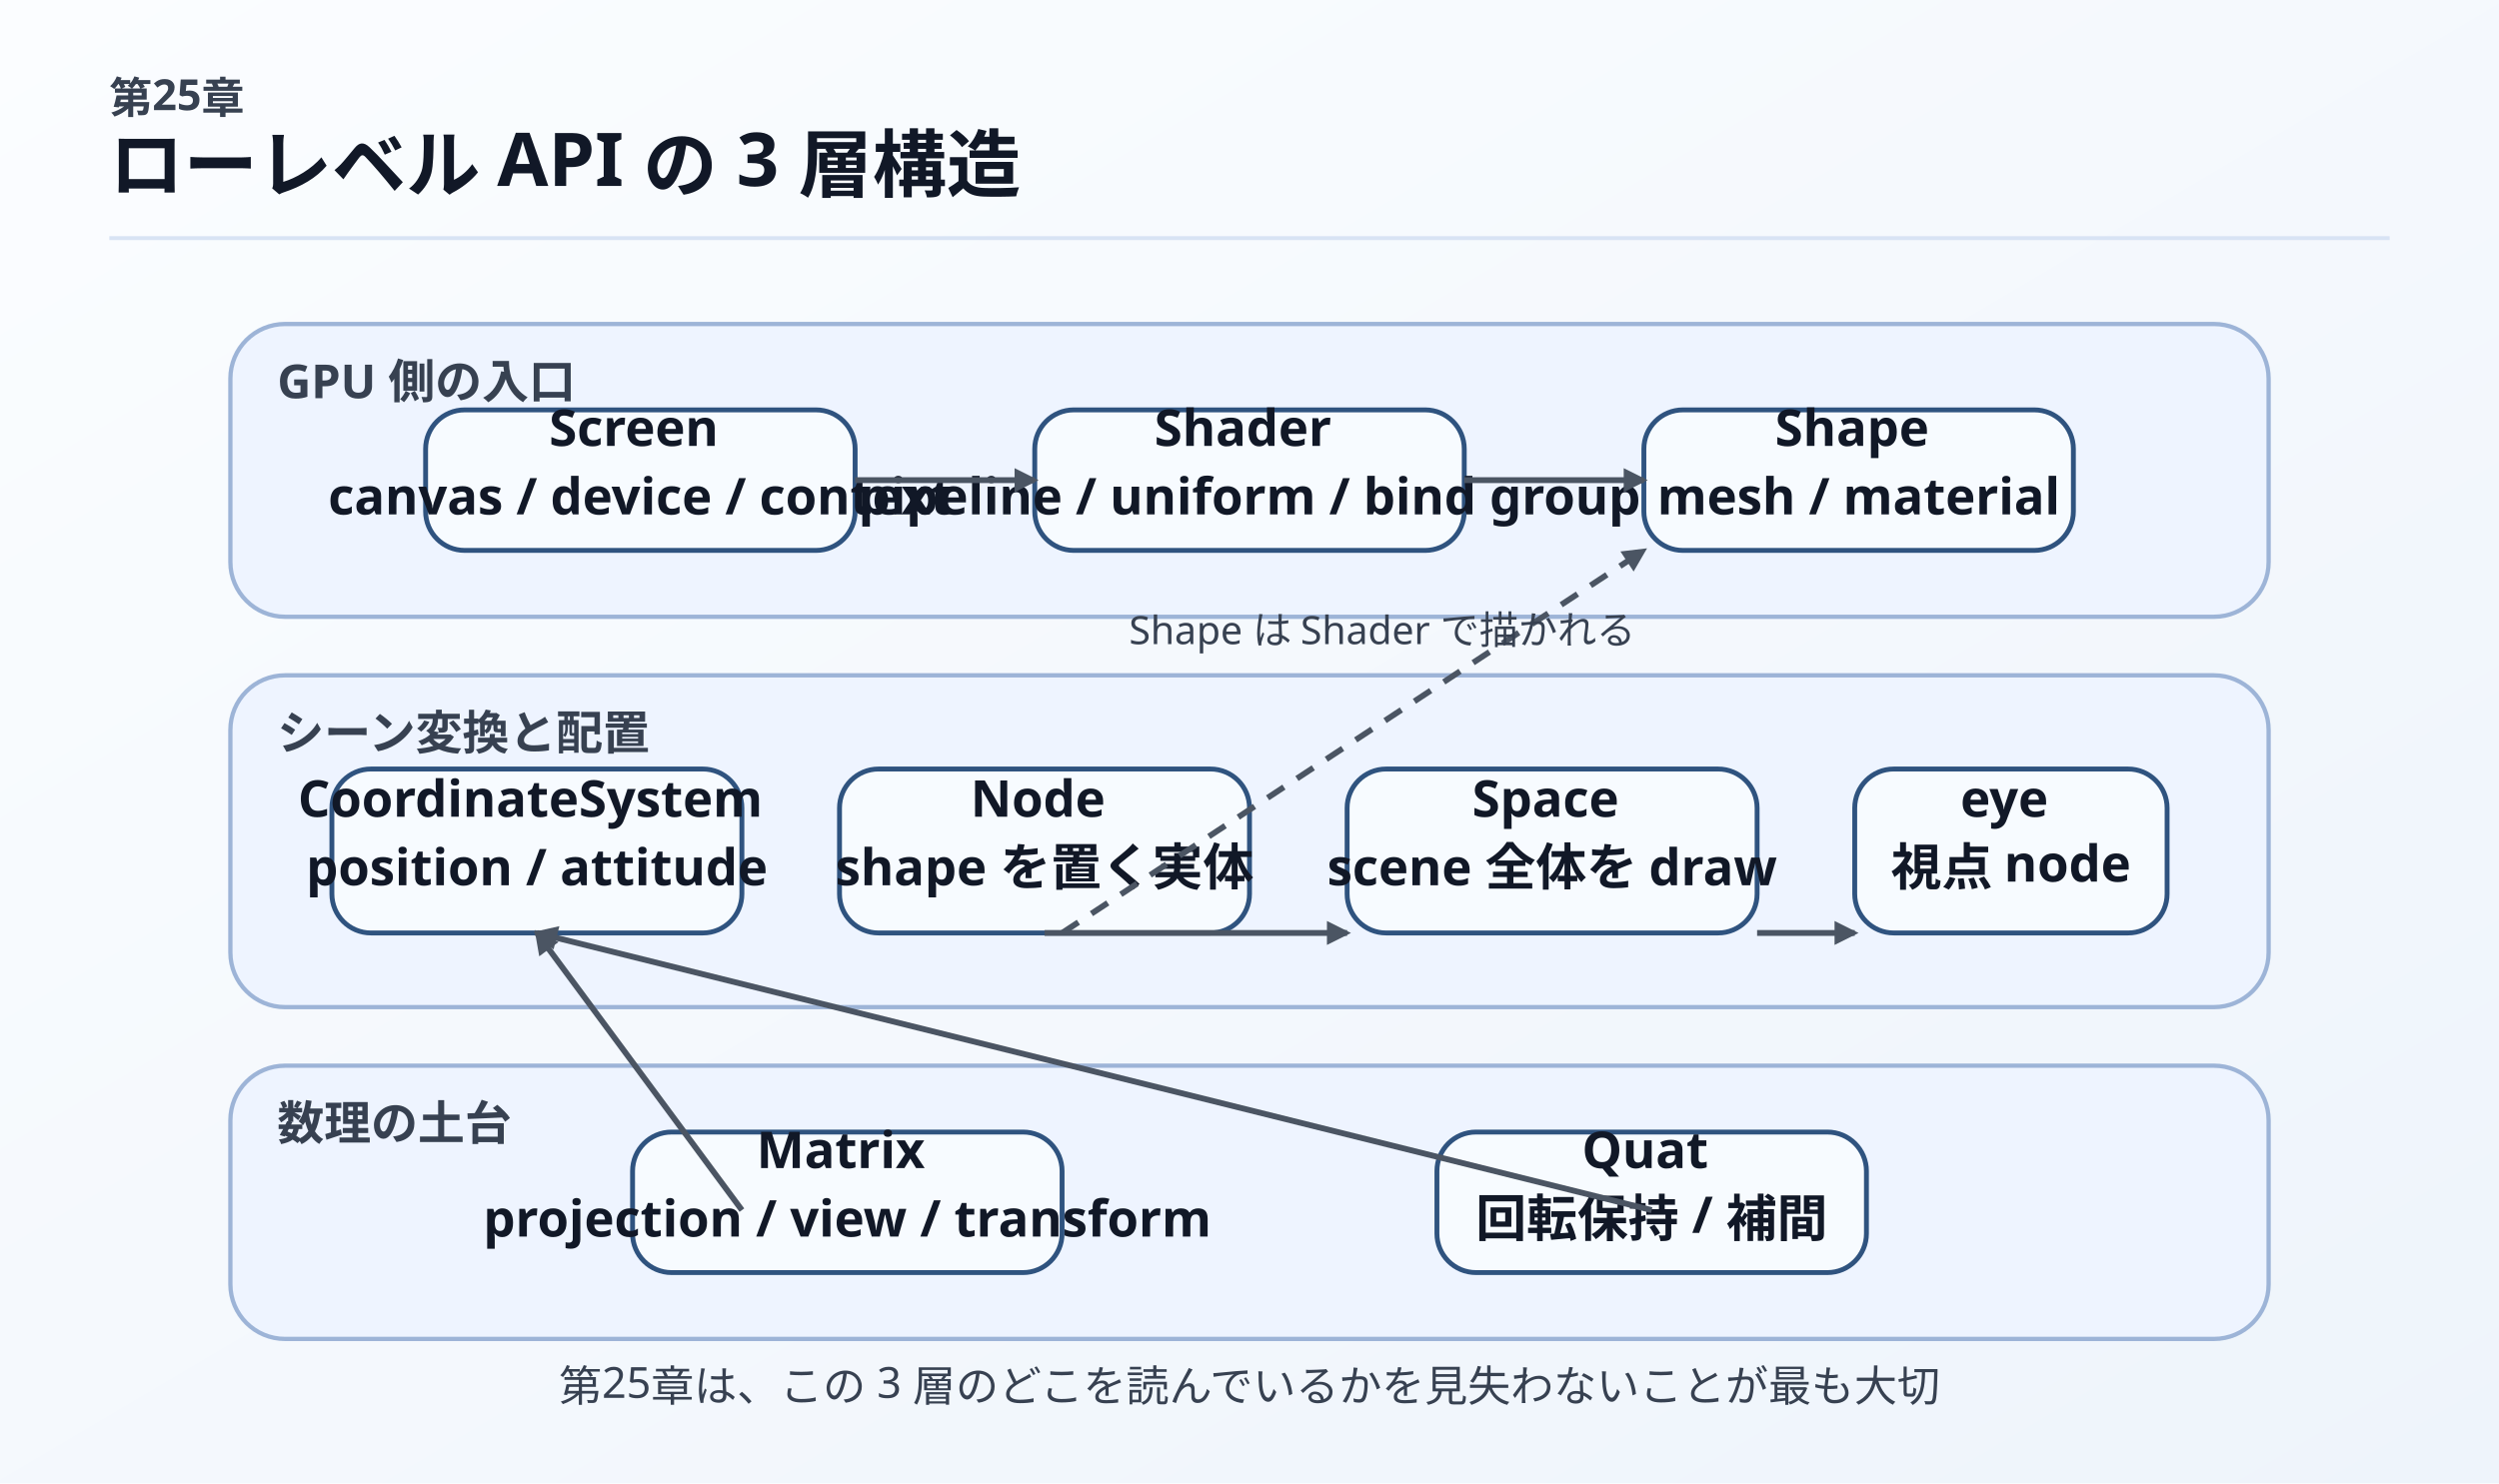
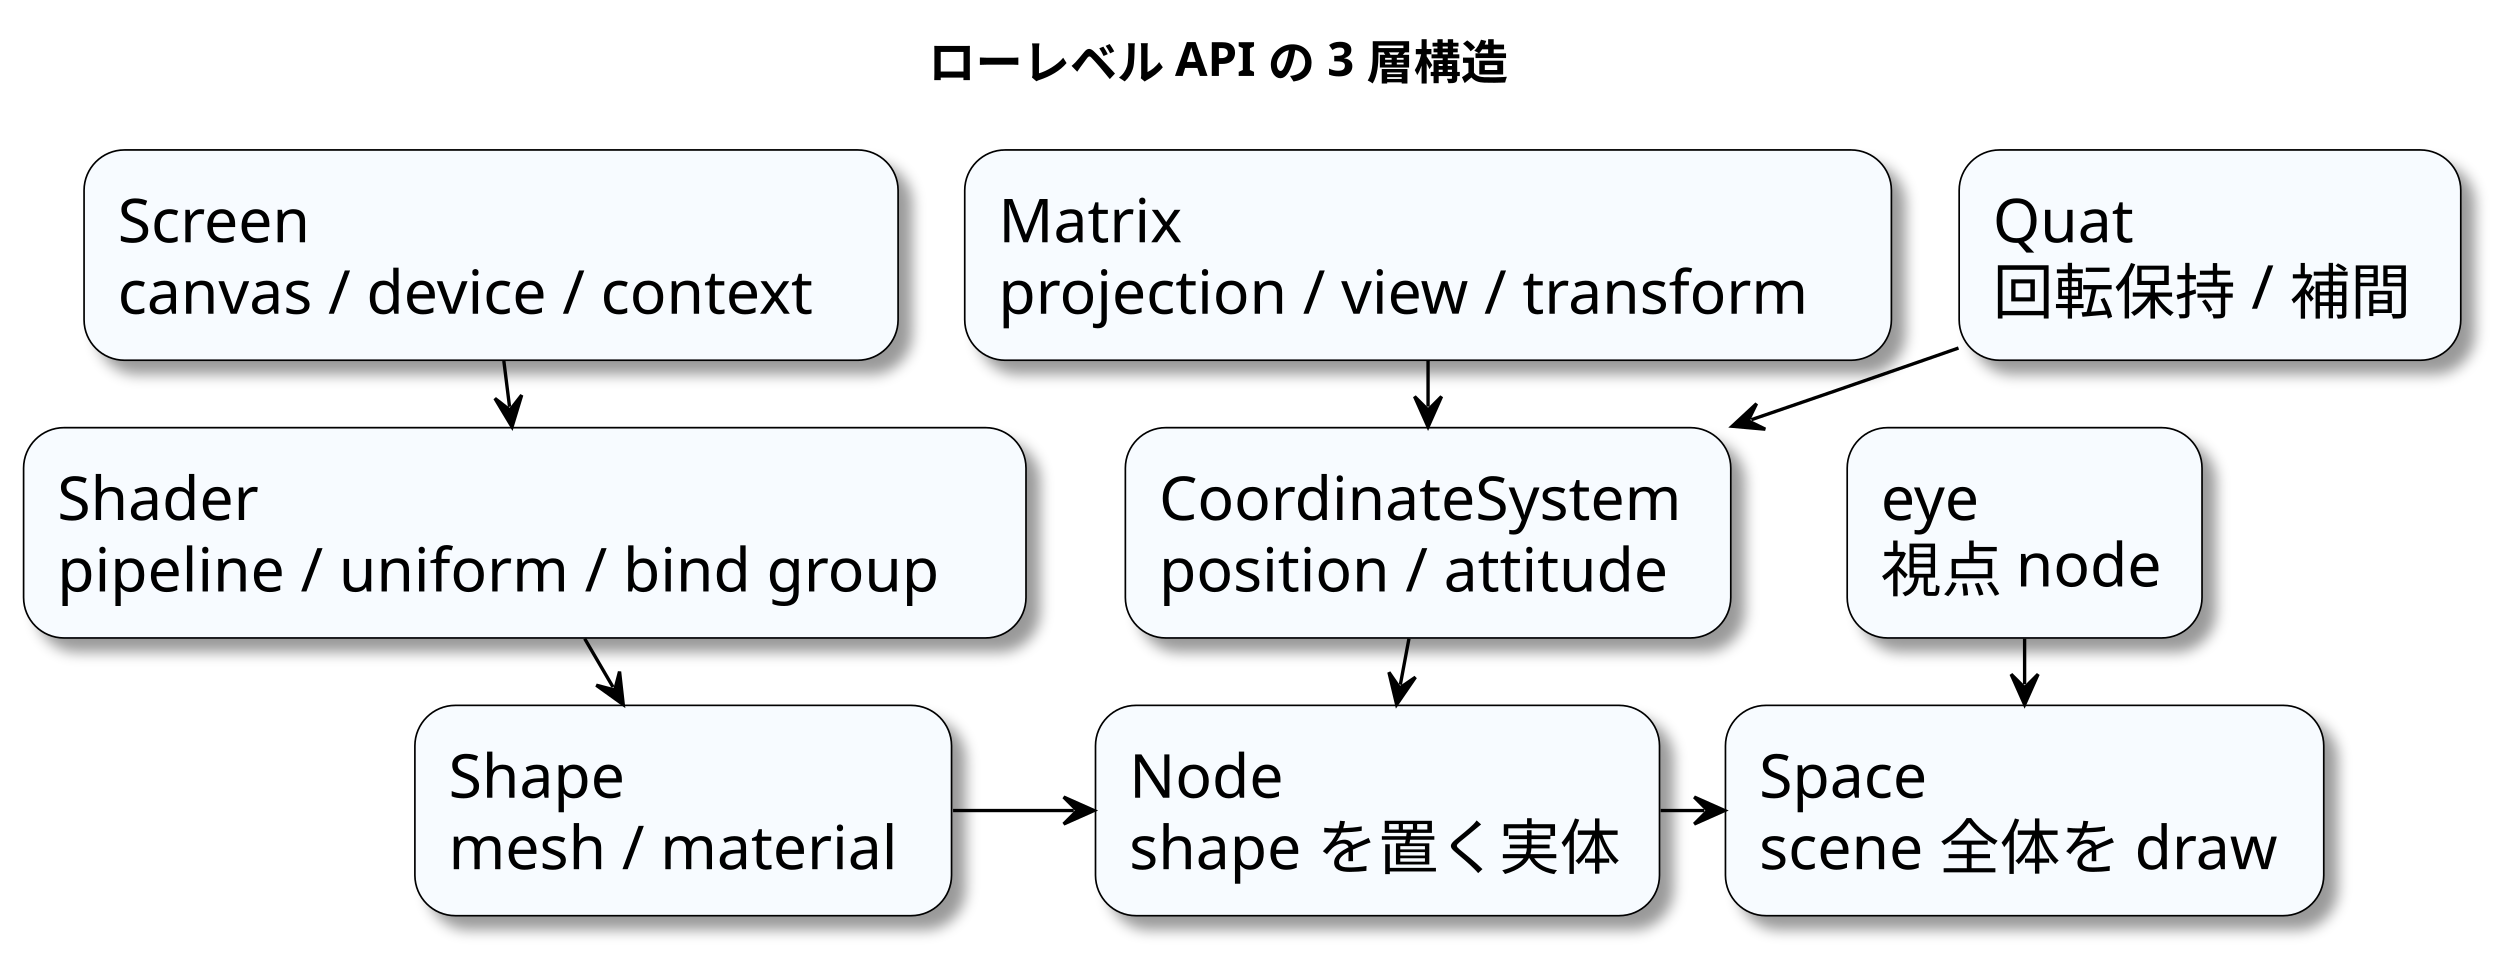
- <svg xmlns="http://www.w3.org/2000/svg" width="1280" height="760" viewBox="0 0 1280 760" role="img" aria-label="ローレベル API の 3 層構造">
+ <svg xmlns="http://www.w3.org/2000/svg" contentStyleType="text/css" data-diagram-type="DESCRIPTION" height="442.188px" preserveAspectRatio="none" style="width:1159px;height:442px;background:#FFFFFF;" version="1.1" viewBox="0 0 1159 442" width="1159.375px" zoomAndPan="magnify">
  <defs>
-     <linearGradient id="bg" x1="0" y1="0" x2="1" y2="1">
-       <stop offset="0%" stop-color="#fbfdff" />
-       <stop offset="100%" stop-color="#eef4fb" />
-     </linearGradient>
-     <marker id="arrow" viewBox="0 0 10 10" refX="8.4" refY="5" markerWidth="4.1" markerHeight="4.1" orient="auto-start-reverse">
-       <path d="M 0 0 L 10 5 L 0 10 z" fill="context-stroke" />
-     </marker>
+     <filter height="300%" id="fwghxg4xvxroh" width="300%" x="-1" y="-1">
+       <feGaussianBlur result="blurOut" stdDeviation="3.125" />
+       <feColorMatrix in="blurOut" result="blurOut2" type="matrix" values="0 0 0 0 0 0 0 0 0 0 0 0 0 0 0 0 0 0 .4 0" />
+       <feOffset dx="6.25" dy="6.25" in="blurOut2" result="blurOut3" />
+       <feBlend in="SourceGraphic" in2="blurOut3" mode="normal" />
+     </filter>
  </defs>
-   <rect width="1280" height="760" fill="url(#bg)" />
-   <text x="56" y="58" text-anchor="start" font-size="22" font-weight="700" fill="#374151" font-family="'Segoe UI', 'Hiragino Sans', 'Yu Gothic UI', sans-serif">
-     <tspan x="56" dy="0">第25章</tspan>
-   </text>
-   <text x="56" y="98" text-anchor="start" font-size="38" font-weight="700" fill="#111827" font-family="'Segoe UI', 'Hiragino Sans', 'Yu Gothic UI', sans-serif">
-     <tspan x="56" dy="0">ローレベル API の 3 層構造</tspan>
-   </text>
-   <line x1="56" y1="122" x2="1224" y2="122" stroke="#d8e3f4" stroke-width="2" />
-   <rect x="118" y="166" width="1044" height="150" rx="28" ry="28" fill="#eef4ff" stroke="#9db4d7" stroke-width="2.2" />
-   <text x="142" y="204" text-anchor="start" font-size="24" font-weight="700" fill="#374151" font-family="'Segoe UI', 'Hiragino Sans', 'Yu Gothic UI', sans-serif">
-     <tspan x="142" dy="0">GPU 側の入口</tspan>
-   </text>
-   <rect x="118" y="346" width="1044" height="170" rx="28" ry="28" fill="#eef4ff" stroke="#9db4d7" stroke-width="2.2" />
-   <text x="142" y="384" text-anchor="start" font-size="24" font-weight="700" fill="#374151" font-family="'Segoe UI', 'Hiragino Sans', 'Yu Gothic UI', sans-serif">
-     <tspan x="142" dy="0">シーン変換と配置</tspan>
-   </text>
-   <rect x="118" y="546" width="1044" height="140" rx="28" ry="28" fill="#eef4ff" stroke="#9db4d7" stroke-width="2.2" />
-   <text x="142" y="584" text-anchor="start" font-size="24" font-weight="700" fill="#374151" font-family="'Segoe UI', 'Hiragino Sans', 'Yu Gothic UI', sans-serif">
-     <tspan x="142" dy="0">数理の土台</tspan>
-   </text>
-   <rect x="218" y="210" width="220" height="72" rx="20" ry="20" fill="#f7fbff" stroke="#2f537f" stroke-width="2.5" />
-   <text x="328" y="246" text-anchor="middle" font-size="26" font-weight="600" fill="#111827" font-family="'Segoe UI', 'Hiragino Sans', 'Yu Gothic UI', sans-serif">
-     <tspan x="328" dy="-0.675em">Screen</tspan>
-     <tspan x="328" dy="1.35em">canvas / device / context</tspan>
-   </text>
-   <rect x="530" y="210" width="220" height="72" rx="20" ry="20" fill="#f7fbff" stroke="#2f537f" stroke-width="2.5" />
-   <text x="640" y="246" text-anchor="middle" font-size="26" font-weight="600" fill="#111827" font-family="'Segoe UI', 'Hiragino Sans', 'Yu Gothic UI', sans-serif">
-     <tspan x="640" dy="-0.675em">Shader</tspan>
-     <tspan x="640" dy="1.35em">pipeline / uniform / bind group</tspan>
-   </text>
-   <rect x="842" y="210" width="220" height="72" rx="20" ry="20" fill="#f7fbff" stroke="#2f537f" stroke-width="2.5" />
-   <text x="952" y="246" text-anchor="middle" font-size="26" font-weight="600" fill="#111827" font-family="'Segoe UI', 'Hiragino Sans', 'Yu Gothic UI', sans-serif">
-     <tspan x="952" dy="-0.675em">Shape</tspan>
-     <tspan x="952" dy="1.35em">mesh / material</tspan>
-   </text>
-   <rect x="170" y="394" width="210" height="84" rx="20" ry="20" fill="#f7fbff" stroke="#2f537f" stroke-width="2.5" />
-   <text x="275" y="436" text-anchor="middle" font-size="26" font-weight="600" fill="#111827" font-family="'Segoe UI', 'Hiragino Sans', 'Yu Gothic UI', sans-serif">
-     <tspan x="275" dy="-0.675em">CoordinateSystem</tspan>
-     <tspan x="275" dy="1.35em">position / attitude</tspan>
-   </text>
-   <rect x="430" y="394" width="210" height="84" rx="20" ry="20" fill="#f7fbff" stroke="#2f537f" stroke-width="2.5" />
-   <text x="535" y="436" text-anchor="middle" font-size="26" font-weight="600" fill="#111827" font-family="'Segoe UI', 'Hiragino Sans', 'Yu Gothic UI', sans-serif">
-     <tspan x="535" dy="-0.675em">Node</tspan>
-     <tspan x="535" dy="1.35em">shape を置く実体</tspan>
-   </text>
-   <rect x="690" y="394" width="210" height="84" rx="20" ry="20" fill="#f7fbff" stroke="#2f537f" stroke-width="2.5" />
-   <text x="795" y="436" text-anchor="middle" font-size="26" font-weight="600" fill="#111827" font-family="'Segoe UI', 'Hiragino Sans', 'Yu Gothic UI', sans-serif">
-     <tspan x="795" dy="-0.675em">Space</tspan>
-     <tspan x="795" dy="1.35em">scene 全体を draw</tspan>
-   </text>
-   <rect x="950" y="394" width="160" height="84" rx="20" ry="20" fill="#f7fbff" stroke="#2f537f" stroke-width="2.5" />
-   <text x="1030" y="436" text-anchor="middle" font-size="26" font-weight="600" fill="#111827" font-family="'Segoe UI', 'Hiragino Sans', 'Yu Gothic UI', sans-serif">
-     <tspan x="1030" dy="-0.675em">eye</tspan>
-     <tspan x="1030" dy="1.35em">視点 node</tspan>
-   </text>
-   <rect x="324" y="580" width="220" height="72" rx="20" ry="20" fill="#f7fbff" stroke="#2f537f" stroke-width="2.5" />
-   <text x="434" y="616" text-anchor="middle" font-size="26" font-weight="600" fill="#111827" font-family="'Segoe UI', 'Hiragino Sans', 'Yu Gothic UI', sans-serif">
-     <tspan x="434" dy="-0.675em">Matrix</tspan>
-     <tspan x="434" dy="1.35em">projection / view / transform</tspan>
-   </text>
-   <rect x="736" y="580" width="220" height="72" rx="20" ry="20" fill="#f7fbff" stroke="#2f537f" stroke-width="2.5" />
-   <text x="846" y="616" text-anchor="middle" font-size="26" font-weight="600" fill="#111827" font-family="'Segoe UI', 'Hiragino Sans', 'Yu Gothic UI', sans-serif">
-     <tspan x="846" dy="-0.675em">Quat</tspan>
-     <tspan x="846" dy="1.35em">回転保持 / 補間</tspan>
-   </text>
-   <line x1="438" y1="246" x2="530" y2="246" stroke="#4b5563" stroke-width="3" marker-end="url(#arrow)" />
-   <line x1="750" y1="246" x2="842" y2="246" stroke="#4b5563" stroke-width="3" marker-end="url(#arrow)" />
-   <line x1="544" y1="478" x2="842" y2="282" stroke="#4b5563" stroke-width="3" stroke-dasharray="10 8" marker-end="url(#arrow)" />
-   <text x="708" y="330" text-anchor="middle" font-size="20" font-weight="500" fill="#374151" font-family="'Segoe UI', 'Hiragino Sans', 'Yu Gothic UI', sans-serif">
-     <tspan x="708" dy="0">Shape は Shader で描かれる</tspan>
-   </text>
-   <line x1="380" y1="620" x2="275" y2="478" stroke="#4b5563" stroke-width="3" marker-end="url(#arrow)" />
-   <line x1="846" y1="620" x2="275" y2="478" stroke="#4b5563" stroke-width="3" marker-end="url(#arrow)" />
-   <line x1="535" y1="478" x2="690" y2="478" stroke="#4b5563" stroke-width="3" marker-end="url(#arrow)" />
-   <line x1="900" y1="478" x2="950" y2="478" stroke="#4b5563" stroke-width="3" marker-end="url(#arrow)" />
-   <text x="640" y="718" text-anchor="middle" font-size="22" font-weight="500" fill="#374151" font-family="'Segoe UI', 'Hiragino Sans', 'Yu Gothic UI', sans-serif">
-     <tspan x="640" dy="0">第25章は、この 3 層のどこを読んでいるかを見失わないことが最も大切</tspan>
-   </text>
+   <g>
+     <g class="title" data-source-line="1">
+       <text fill="#000000" font-family="Yu Gothic UI" font-size="21.875" font-weight="bold" lengthAdjust="spacing" textLength="276.92" x="430.384" y="36.774">ローレベル API の 3 層構造</text>
+     </g>
+     <g class="entity" data-entity="Screen" data-source-line="19" data-uid="ent0002" id="entity_Screen">
+       <rect fill="#F7FBFF" filter="url(#fwghxg4xvxroh)" height="97.498" rx="18.75" ry="18.75" style="stroke:#000000;stroke-width:0.781;" width="377.388" x="38.969" y="69.513" />
+       <text fill="#000000" font-family="Yu Gothic UI" font-size="28.125" lengthAdjust="spacing" textLength="89.854" x="54.594" y="112.329">Screen</text>
+       <text fill="#000000" font-family="Yu Gothic UI" font-size="28.125" lengthAdjust="spacing" textLength="346.138" x="54.594" y="145.453">canvas / device / context</text>
+     </g>
+     <g class="entity" data-entity="Shader" data-source-line="20" data-uid="ent0003" id="entity_Shader">
+       <rect fill="#F7FBFF" filter="url(#fwghxg4xvxroh)" height="97.498" rx="18.75" ry="18.75" style="stroke:#000000;stroke-width:0.781;" width="464.716" x="10.938" y="198.263" />
+       <text fill="#000000" font-family="Yu Gothic UI" font-size="28.125" lengthAdjust="spacing" textLength="93.013" x="26.562" y="241.079">Shader</text>
+       <text fill="#000000" font-family="Yu Gothic UI" font-size="28.125" lengthAdjust="spacing" textLength="433.466" x="26.562" y="274.203">pipeline / uniform / bind group</text>
+     </g>
+     <g class="entity" data-entity="Shape" data-source-line="21" data-uid="ent0004" id="entity_Shape">
+       <rect fill="#F7FBFF" filter="url(#fwghxg4xvxroh)" height="97.498" rx="18.75" ry="18.75" style="stroke:#000000;stroke-width:0.781;" width="248.793" x="192.344" y="327.013" />
+       <text fill="#000000" font-family="Yu Gothic UI" font-size="28.125" lengthAdjust="spacing" textLength="81.505" x="207.969" y="369.829">Shape</text>
+       <text fill="#000000" font-family="Yu Gothic UI" font-size="28.125" lengthAdjust="spacing" textLength="217.543" x="207.969" y="402.953">mesh / material</text>
+     </g>
+     <g class="entity" data-entity="CoordinateSystem" data-source-line="22" data-uid="ent0005" id="entity_CoordinateSystem">
+       <rect fill="#F7FBFF" filter="url(#fwghxg4xvxroh)" height="97.498" rx="18.75" ry="18.75" style="stroke:#000000;stroke-width:0.781;" width="280.667" x="521.719" y="198.263" />
+       <text fill="#000000" font-family="Yu Gothic UI" font-size="28.125" lengthAdjust="spacing" textLength="247.151" x="537.344" y="241.079">CoordinateSystem</text>
+       <text fill="#000000" font-family="Yu Gothic UI" font-size="28.125" lengthAdjust="spacing" textLength="249.417" x="537.344" y="274.203">position / attitude</text>
+     </g>
+     <g class="entity" data-entity="Node" data-source-line="23" data-uid="ent0006" id="entity_Node">
+       <rect fill="#F7FBFF" filter="url(#fwghxg4xvxroh)" height="97.498" rx="18.75" ry="18.75" style="stroke:#000000;stroke-width:0.781;" width="261.469" x="507.875" y="327.013" />
+       <text fill="#000000" font-family="Yu Gothic UI" font-size="28.125" lengthAdjust="spacing" textLength="71.425" x="523.5" y="369.829">Node</text>
+       <text fill="#000000" font-family="Yu Gothic UI" font-size="28.125" lengthAdjust="spacing" textLength="230.219" x="523.5" y="402.953">shape を置く実体</text>
+     </g>
+     <g class="entity" data-entity="Space" data-source-line="24" data-uid="ent0007" id="entity_Space">
+       <rect fill="#F7FBFF" filter="url(#fwghxg4xvxroh)" height="97.498" rx="18.75" ry="18.75" style="stroke:#000000;stroke-width:0.781;" width="277.371" x="799.922" y="327.013" />
+       <text fill="#000000" font-family="Yu Gothic UI" font-size="28.125" lengthAdjust="spacing" textLength="78.456" x="815.547" y="369.829">Space</text>
+       <text fill="#000000" font-family="Yu Gothic UI" font-size="28.125" lengthAdjust="spacing" textLength="246.121" x="815.547" y="402.953">scene 全体を draw</text>
+     </g>
+     <g class="entity" data-entity="Eye" data-source-line="25" data-uid="ent0008" id="entity_Eye">
+       <rect fill="#F7FBFF" filter="url(#fwghxg4xvxroh)" height="97.498" rx="18.75" ry="18.75" style="stroke:#000000;stroke-width:0.781;" width="164.5" x="856.359" y="198.263" />
+       <text fill="#000000" font-family="Yu Gothic UI" font-size="28.125" lengthAdjust="spacing" textLength="46.033" x="871.984" y="241.079">eye</text>
+       <text fill="#000000" font-family="Yu Gothic UI" font-size="28.125" lengthAdjust="spacing" textLength="133.25" x="871.984" y="274.203">視点 node</text>
+     </g>
+     <g class="entity" data-entity="Matrix" data-source-line="26" data-uid="ent0009" id="entity_Matrix">
+       <rect fill="#F7FBFF" filter="url(#fwghxg4xvxroh)" height="97.498" rx="18.75" ry="18.75" style="stroke:#000000;stroke-width:0.781;" width="429.601" x="447.25" y="69.513" />
+       <text fill="#000000" font-family="Yu Gothic UI" font-size="28.125" lengthAdjust="spacing" textLength="87.163" x="462.875" y="112.329">Matrix</text>
+       <text fill="#000000" font-family="Yu Gothic UI" font-size="28.125" lengthAdjust="spacing" textLength="398.351" x="462.875" y="145.453">projection / view / transform</text>
+     </g>
+     <g class="entity" data-entity="Quat" data-source-line="27" data-uid="ent0010" id="entity_Quat">
+       <rect fill="#F7FBFF" filter="url(#fwghxg4xvxroh)" height="97.498" rx="18.75" ry="18.75" style="stroke:#000000;stroke-width:0.781;" width="232.547" x="908.266" y="69.513" />
+       <text fill="#000000" font-family="Yu Gothic UI" font-size="28.125" lengthAdjust="spacing" textLength="65.355" x="923.891" y="112.329">Quat</text>
+       <text fill="#000000" font-family="Yu Gothic UI" font-size="28.125" lengthAdjust="spacing" textLength="201.297" x="923.891" y="145.453">回転保持 / 補間</text>
+     </g>
+     <g class="link" data-entity-1="Screen" data-entity-2="Shader" data-source-line="38" data-uid="lnk11" id="link_Screen_Shader">
+       <path d="M233.578,167.325 C234.828,177.325 234.992,178.584 236.226,188.584" fill="none" id="Screen-to-Shader" style="stroke:#000000;stroke-width:1.562;" />
+       <polygon fill="#000000" points="237.375,197.888,241.855,183.166,236.418,190.134,229.449,184.697,237.375,197.888" style="stroke:#000000;stroke-width:1.562;" />
+     </g>
+     <g class="link" data-entity-1="Shader" data-entity-2="Shape" data-source-line="39" data-uid="lnk12" id="link_Shader_Shape">
+       <path d="M271.062,296.075 C276.906,306.075 278.339,308.549 284.198,318.549" fill="none" id="Shader-to-Shape" style="stroke:#000000;stroke-width:1.562;" />
+       <polygon fill="#000000" points="288.938,326.638,287.221,311.345,284.988,319.897,276.436,317.664,288.938,326.638" style="stroke:#000000;stroke-width:1.562;" />
+     </g>
+     <g class="link" data-entity-1="Shape" data-entity-2="Node" data-source-line="40" data-uid="lnk13" id="link_Shape_Node">
+       <path d="M441.844,375.763 C463.609,375.763 476.016,375.763 497.797,375.763" fill="none" id="Shape-to-Node" style="stroke:#000000;stroke-width:1.562;" />
+       <polygon fill="#000000" points="507.172,375.763,493.109,369.513,499.359,375.763,493.109,382.013,507.172,375.763" style="stroke:#000000;stroke-width:1.562;" />
+     </g>
+     <g class="link" data-entity-1="CoordinateSystem" data-entity-2="Node" data-source-line="41" data-uid="lnk14" id="link_CoordinateSystem_Node">
+       <path d="M653.188,296.075 C651.312,306.075 651.058,307.421 649.198,317.421" fill="none" id="CoordinateSystem-to-Node" style="stroke:#000000;stroke-width:1.562;" />
+       <polygon fill="#000000" points="647.484,326.638,656.2,313.955,648.913,318.957,643.91,311.67,647.484,326.638" style="stroke:#000000;stroke-width:1.562;" />
+     </g>
+     <g class="link" data-entity-1="Node" data-entity-2="Space" data-source-line="42" data-uid="lnk15" id="link_Node_Space">
+       <path d="M769.859,375.763 C779.75,375.763 780.266,375.763 790.141,375.763" fill="none" id="Node-to-Space" style="stroke:#000000;stroke-width:1.562;" />
+       <polygon fill="#000000" points="799.516,375.763,785.453,369.513,791.703,375.763,785.453,382.013,799.516,375.763" style="stroke:#000000;stroke-width:1.562;" />
+     </g>
+     <g class="link" data-entity-1="Eye" data-entity-2="Space" data-source-line="43" data-uid="lnk16" id="link_Eye_Space">
+       <path d="M938.609,296.075 C938.609,306.075 938.609,307.263 938.609,317.263" fill="none" id="Eye-to-Space" style="stroke:#000000;stroke-width:1.562;" />
+       <polygon fill="#000000" points="938.609,326.638,944.859,312.575,938.609,318.825,932.359,312.575,938.609,326.638" style="stroke:#000000;stroke-width:1.562;" />
+     </g>
+     <g class="link" data-entity-1="Matrix" data-entity-2="CoordinateSystem" data-source-line="44" data-uid="lnk17" id="link_Matrix_CoordinateSystem">
+       <path d="M662.047,167.325 C662.047,177.325 662.047,178.513 662.047,188.513" fill="none" id="Matrix-to-CoordinateSystem" style="stroke:#000000;stroke-width:1.562;" />
+       <polygon fill="#000000" points="662.047,197.888,668.297,183.825,662.047,190.075,655.797,183.825,662.047,197.888" style="stroke:#000000;stroke-width:1.562;" />
+     </g>
+     <g class="link" data-entity-1="Quat" data-entity-2="CoordinateSystem" data-source-line="45" data-uid="lnk18" id="link_Quat_CoordinateSystem">
+       <path d="M907.969,161.341 C902.484,163.263 897.047,165.169 891.734,167.013 C863.078,176.997 841.245,184.541 811.917,194.573" fill="none" id="Quat-to-CoordinateSystem" style="stroke:#000000;stroke-width:1.562;" />
+       <polygon fill="#000000" points="803.047,197.607,818.375,198.969,810.439,195.078,814.33,187.142,803.047,197.607" style="stroke:#000000;stroke-width:1.562;" />
+     </g>
+   </g>
</svg>
